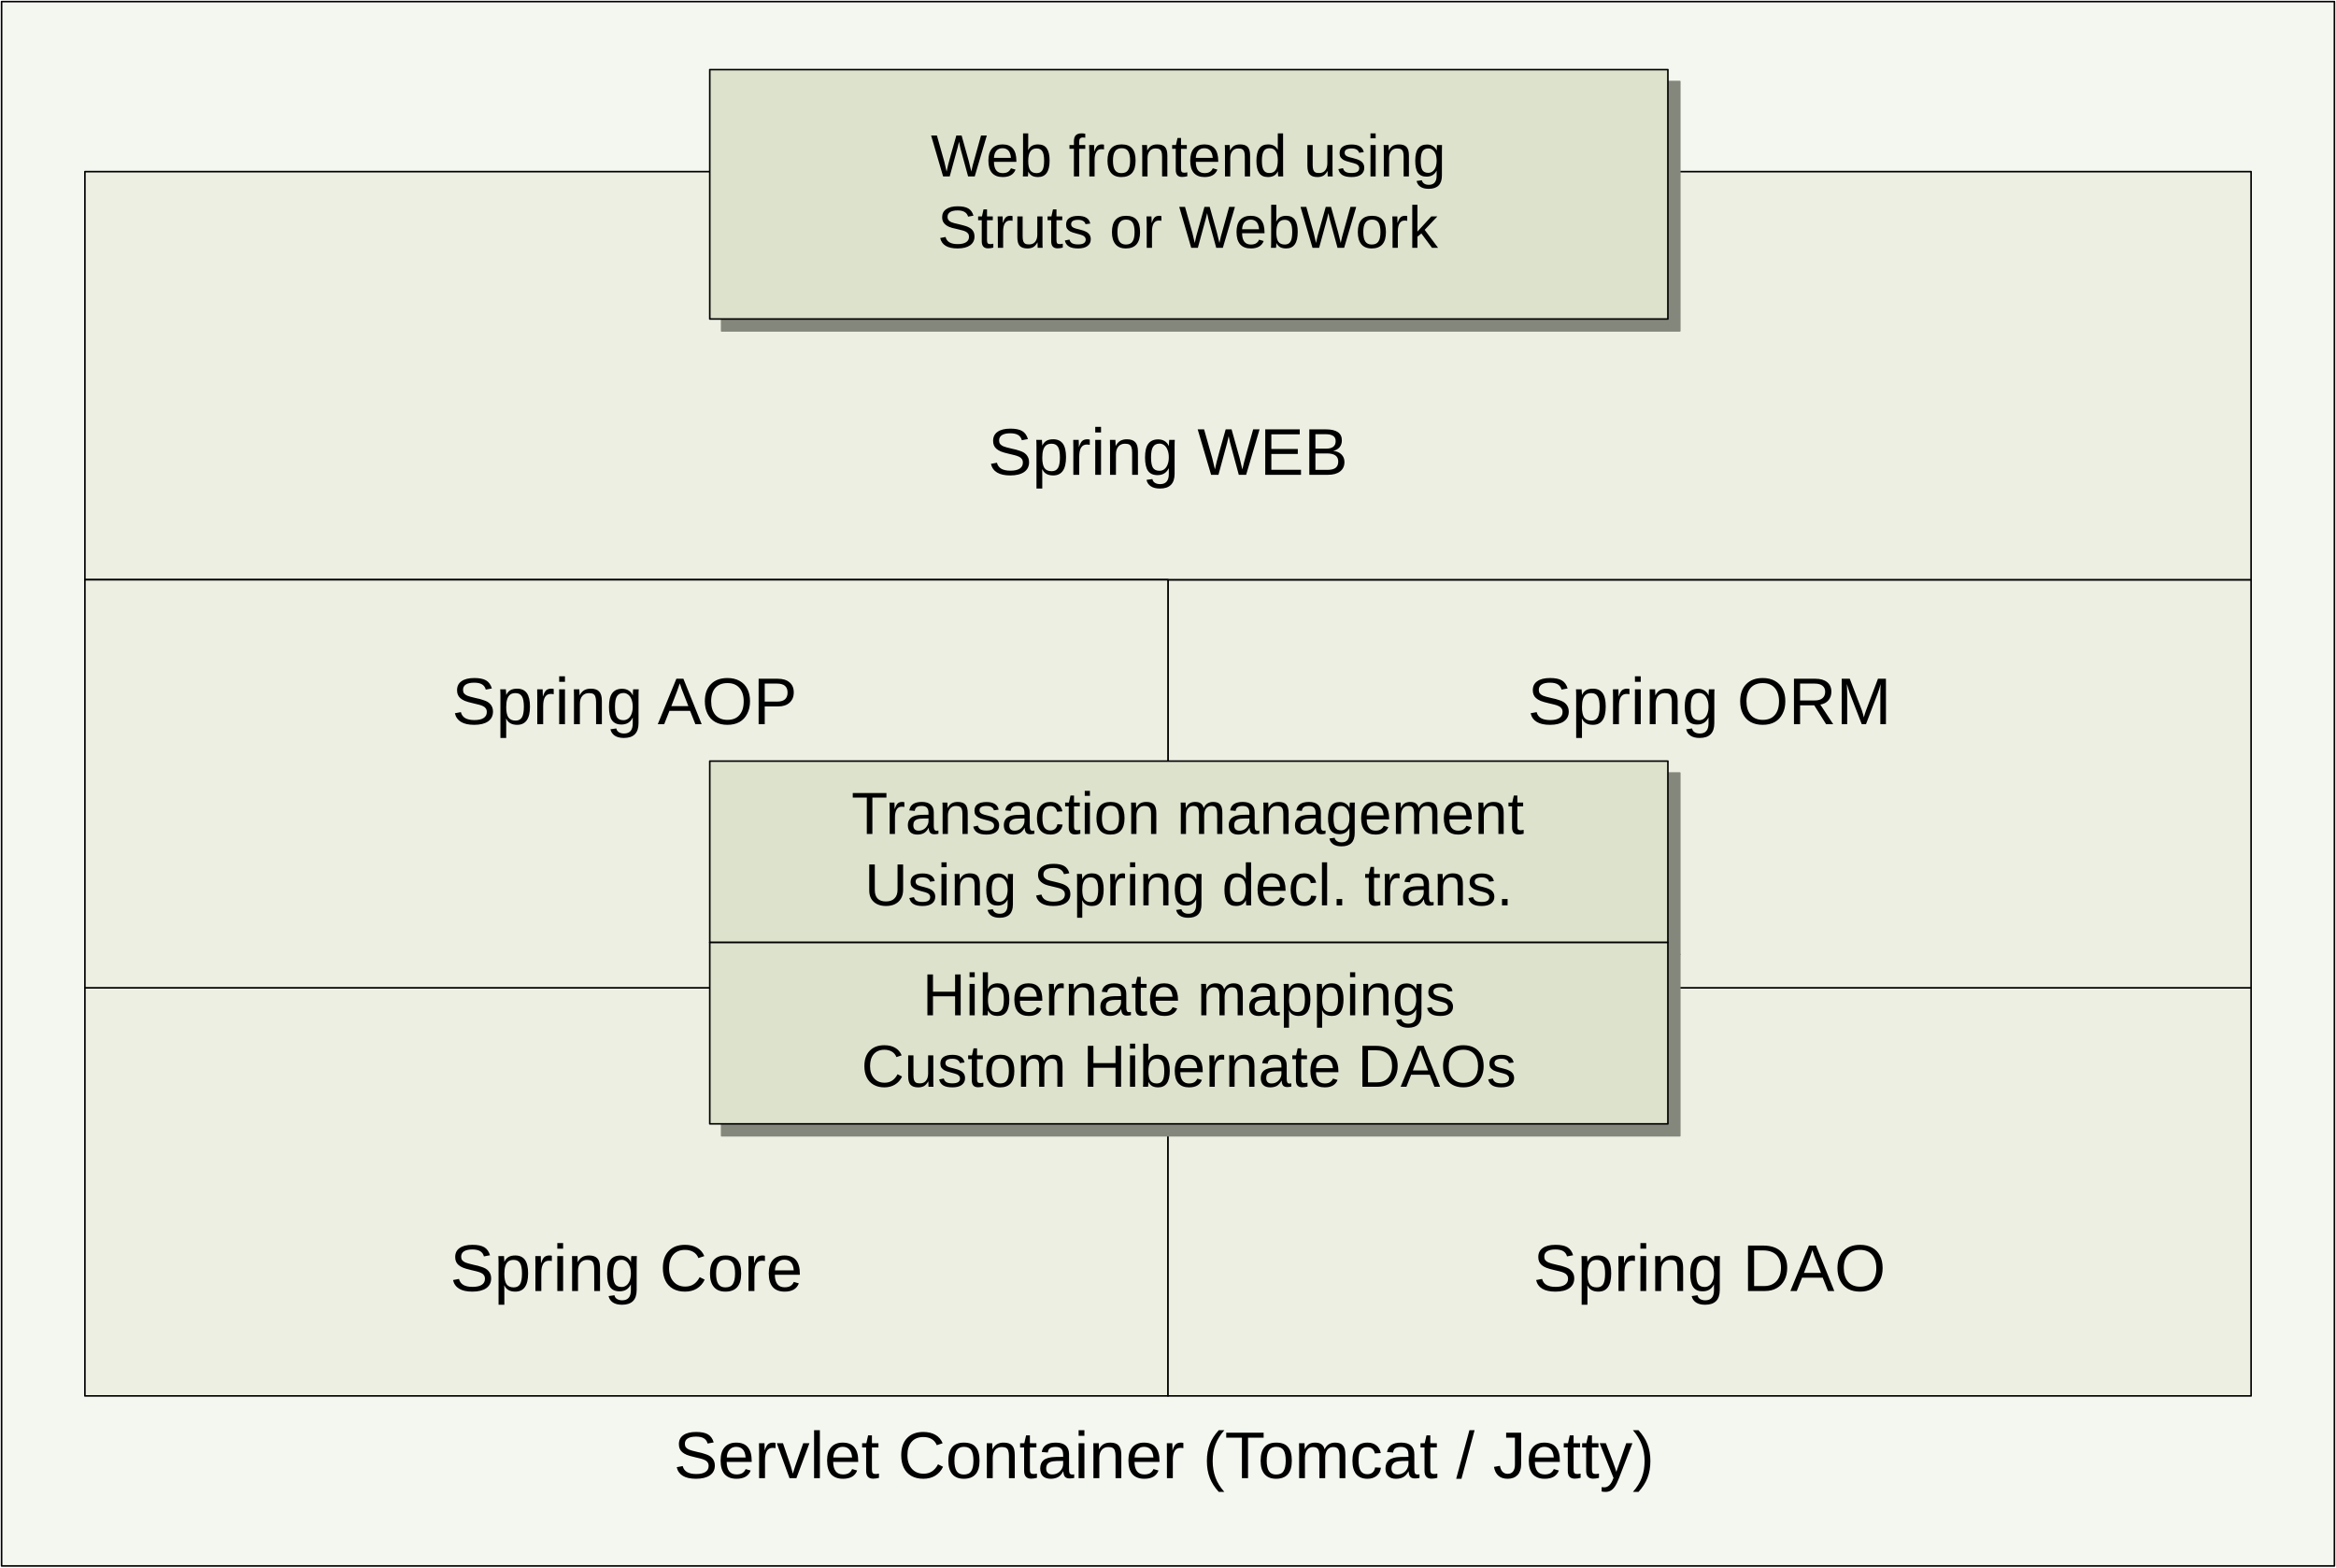
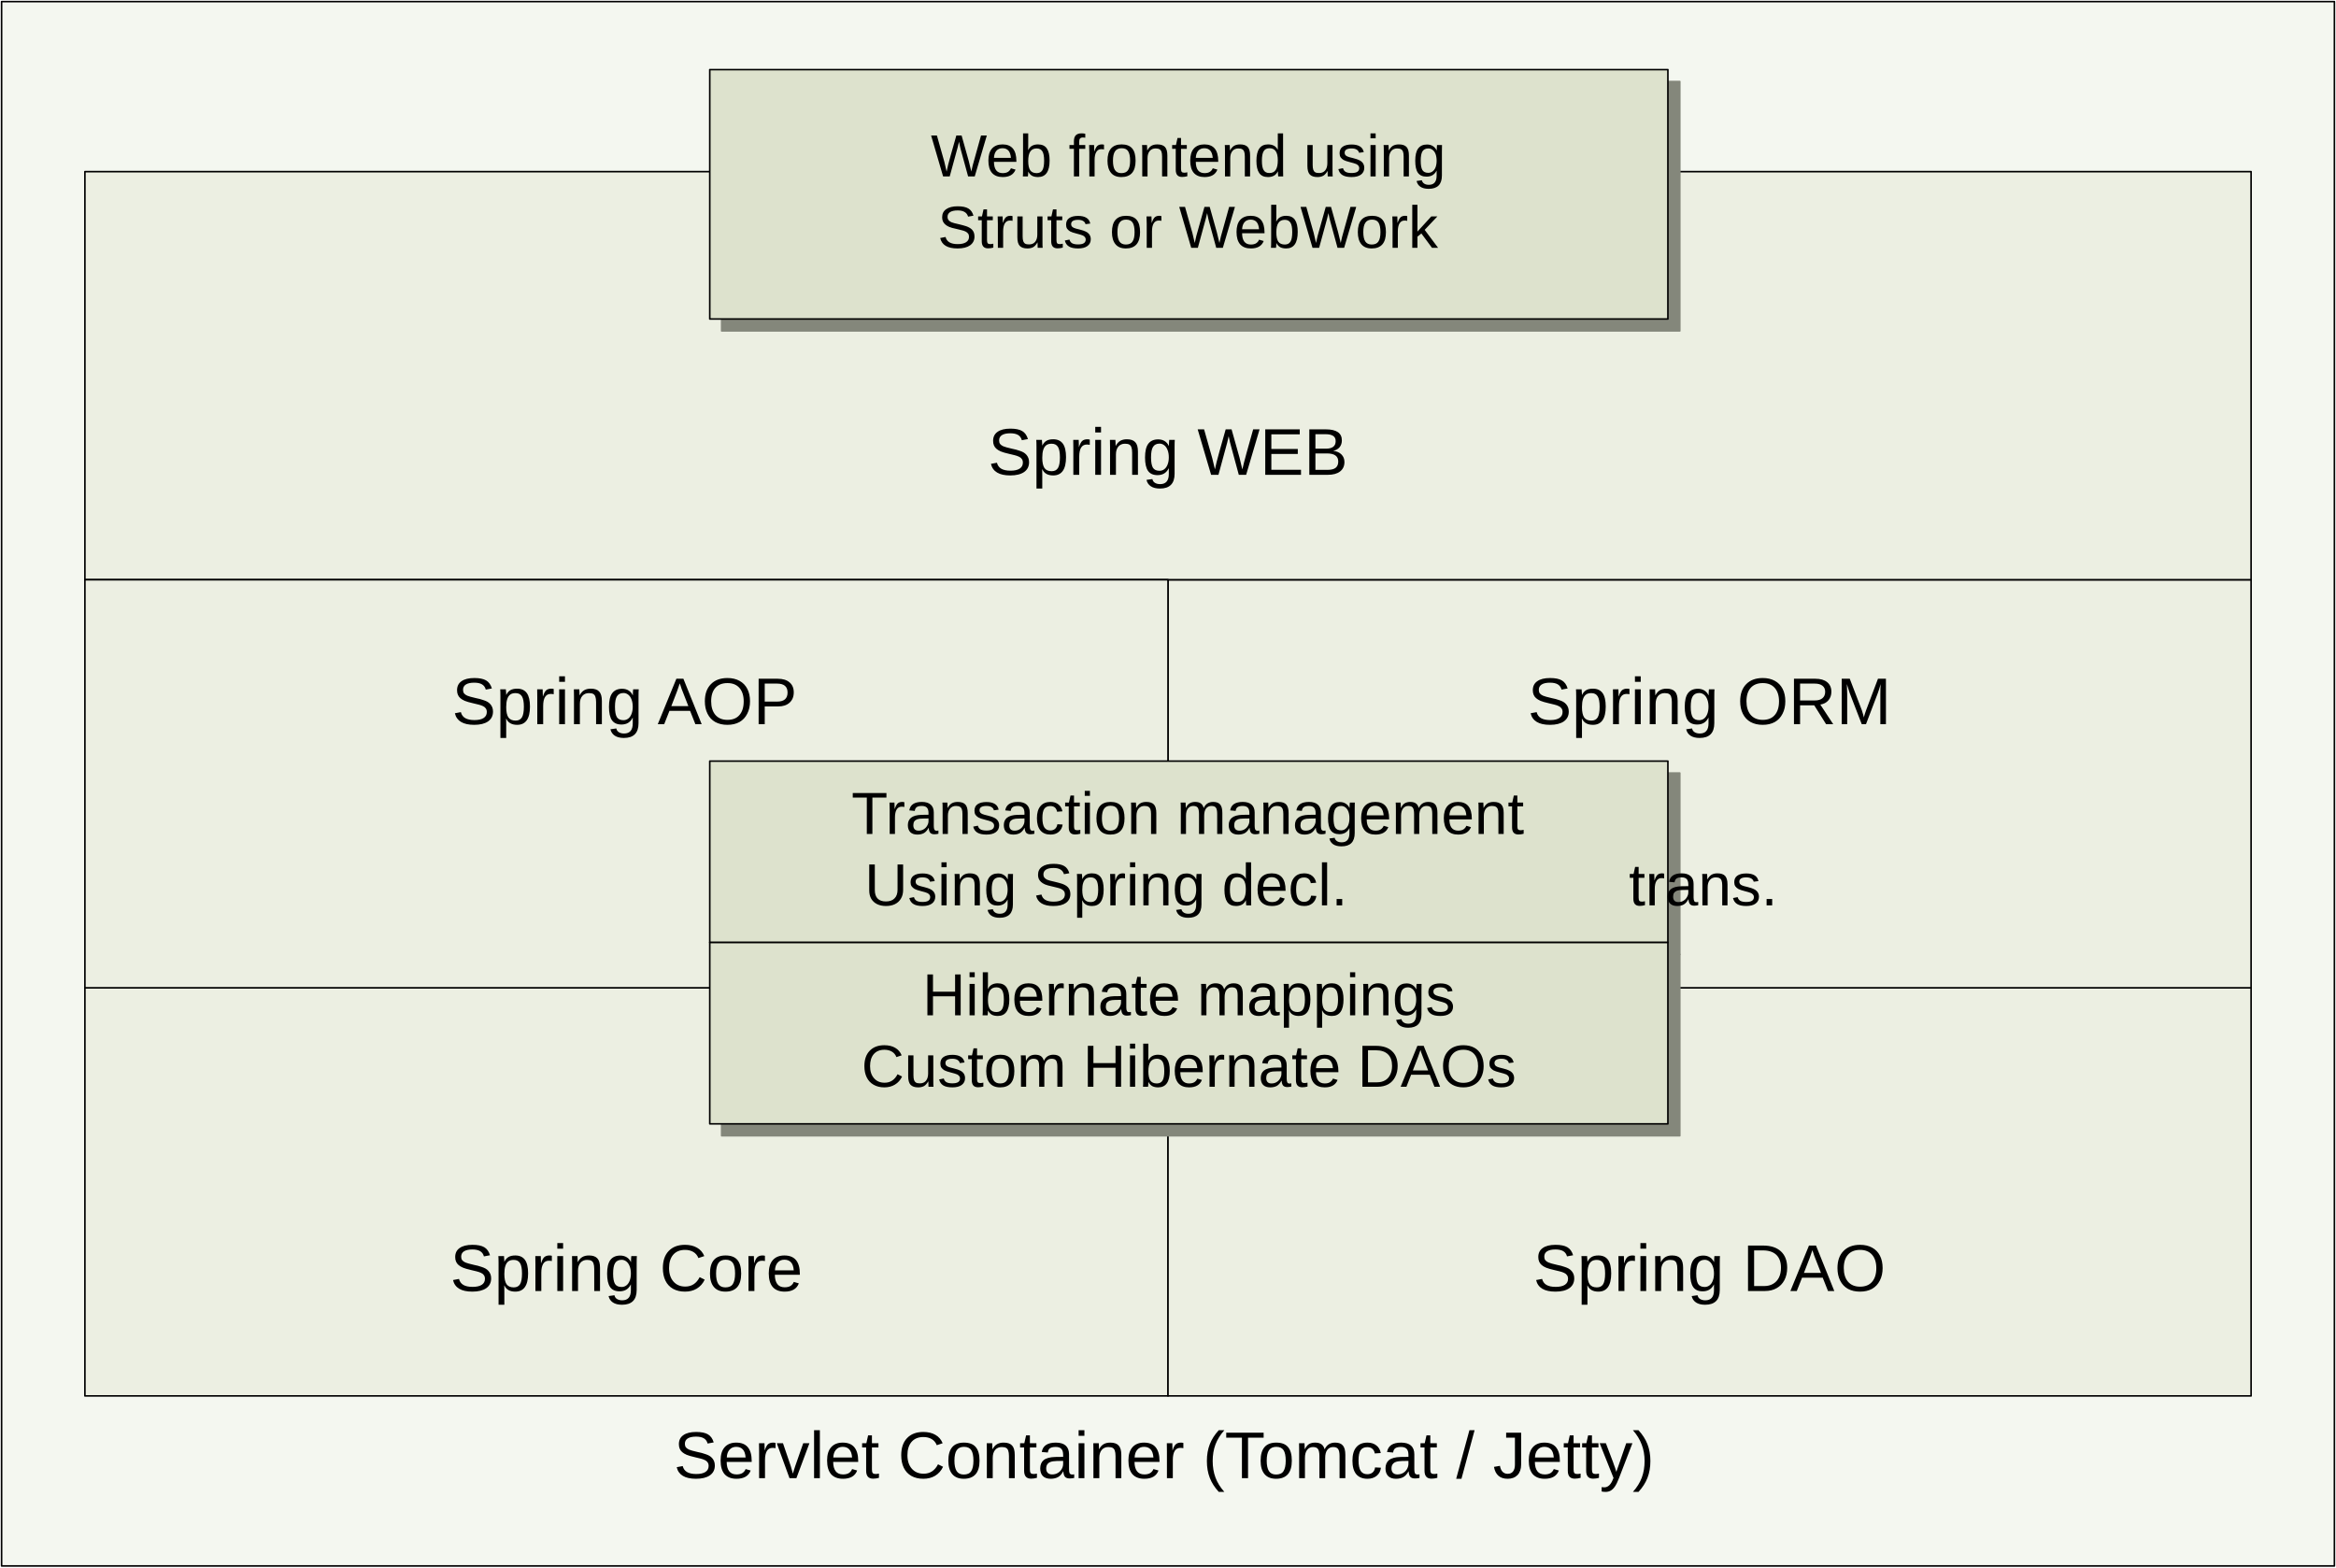
<svg xmlns="http://www.w3.org/2000/svg" width="471.04" height="316.068" class="st9" color-interpolation-filters="sRGB" viewBox="0 0 353.28 237.051" xml:space="preserve">
  <style type="text/css">.st1{fill:#f4f7f0;stroke:#000;stroke-linecap:round;stroke-linejoin:round;stroke-width:.24}.st2{fill:#000;font-family:Arial;font-size:.833em}.st3{fill:#ecefe2;stroke:#000;stroke-linecap:round;stroke-linejoin:round;stroke-width:.24}.st4{visibility:visible}.st5,.st6{fill:#84877b;stroke:#84877b;stroke-linecap:round;stroke-linejoin:round;stroke-width:.24}.st6{fill:#dde2cd;stroke:#000}.st7{fill:#000;font-family:Arial;font-size:.75em}.st8{font-size:1em}.st9{fill:none;fill-rule:evenodd;font-size:12;overflow:visible;stroke-linecap:square;stroke-miterlimit:3}</style>
  <g>
    <g id="shape11-1" transform="translate(0.24,-0.24)">
      <rect width="352.8" height="236.571" x="0" y=".48" class="st1" />
      <text x="101.65" y="223.77" class="st2">Servlet Container (Tomcat / Jetty)</text>
    </g>
    <g id="shape6-4" transform="translate(12.84,-25.9543)">
      <rect width="163.8" height="61.714" x="0" y="175.337" class="st3" />
      <text x="55.22" y="221.19" class="st2">Spring Core</text>
    </g>
    <g id="shape7-7" transform="translate(176.64,-25.9543)">
      <rect width="163.8" height="61.714" x="0" y="175.337" class="st3" />
      <text x="55.22" y="221.19" class="st2">Spring DAO</text>
    </g>
    <g id="shape8-10" transform="translate(176.64,-87.6686)">
      <rect width="163.8" height="61.714" x="0" y="175.337" class="st3" />
      <text x="54.39" y="197.19" class="st2">Spring ORM</text>
    </g>
    <g id="shape9-13" transform="translate(12.84,-149.383)">
      <rect width="327.6" height="61.714" x="0" y="175.337" class="st3" />
      <text x="136.57" y="221.19" class="st2">Spring WEB</text>
    </g>
    <g id="shape10-16" transform="translate(107.34,-188.811)">
      <g id="shadow10-17" class="st4" transform="matrix(1,0,0,1,1.8,1.8)">
        <rect width="144.9" height="37.714" x="0" y="199.337" class="st5" />
      </g>
      <rect width="144.9" height="37.714" x="0" y="199.337" class="st6" />
      <text x="33.43" y="215.49" class="st7">Web frontend using<tspan x="34.44" class="st8" dy="1.2em">Struts or WebWork</tspan>
      </text>
    </g>
    <g id="shape12-22" transform="translate(12.84,-87.6686)">
      <rect width="163.8" height="61.714" x="0" y="175.337" class="st3" />
      <text x="55.5" y="197.19" class="st2">Spring AOP</text>
    </g>
    <g id="shape13-25" transform="translate(107.34,-94.5257)">
      <g id="shadow13-26" class="st4" transform="matrix(1,0,0,1,1.8,1.8)">
        <rect width="144.9" height="27.429" x="0" y="209.623" class="st5" />
      </g>
      <rect width="144.9" height="27.429" x="0" y="209.623" class="st6" />
-       <text x="21.42" y="220.64" class="st7">Transaction management<tspan x="23.43" class="st8" dy="1.2em">Using Spring decl</tspan>. trans.</text>
+       <text x="21.42" y="220.64" class="st7">Transaction management<tspan x="23.43" class="st8" dy="1.2em">Using Spring decl</tspan>.
+                 trans.</text>
    </g>
    <g id="shape5-31" transform="translate(107.34,-67.0971)">
      <g id="shadow5-32" class="st4" transform="matrix(1,0,0,1,1.8,1.8)">
        <rect width="144.9" height="27.429" x="0" y="209.623" class="st5" />
      </g>
      <rect width="144.9" height="27.429" x="0" y="209.623" class="st6" />
      <text x="32.18" y="220.64" class="st7">Hibernate mappings<tspan x="22.93" class="st8" dy="1.2em">Custom Hibernate DAOs</tspan>
      </text>
    </g>
  </g>
</svg>
